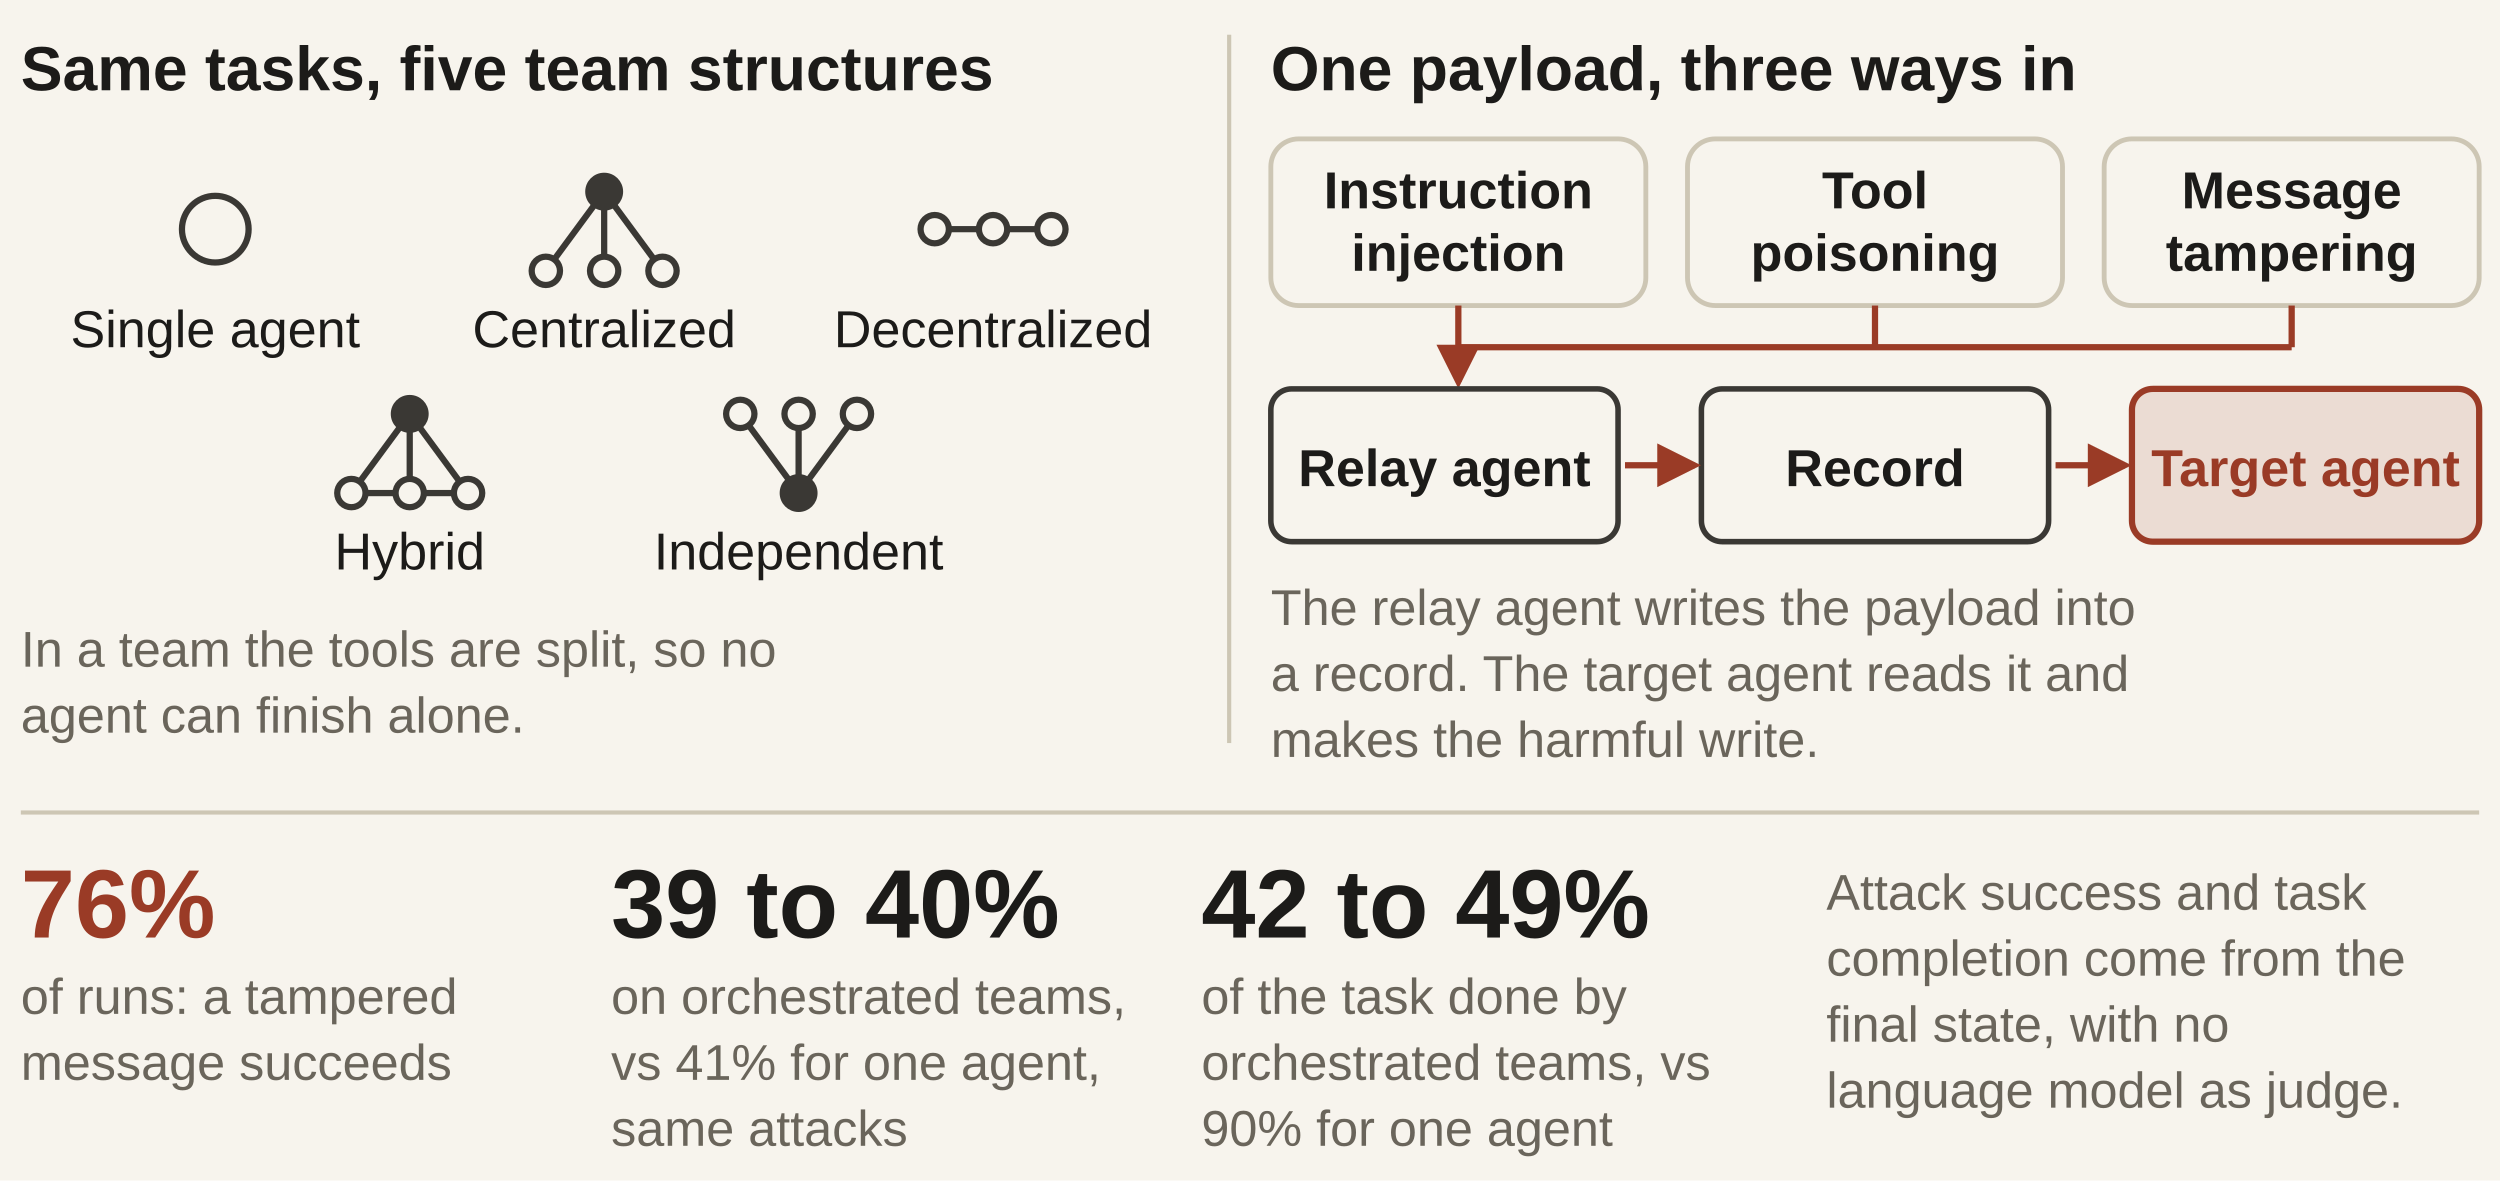
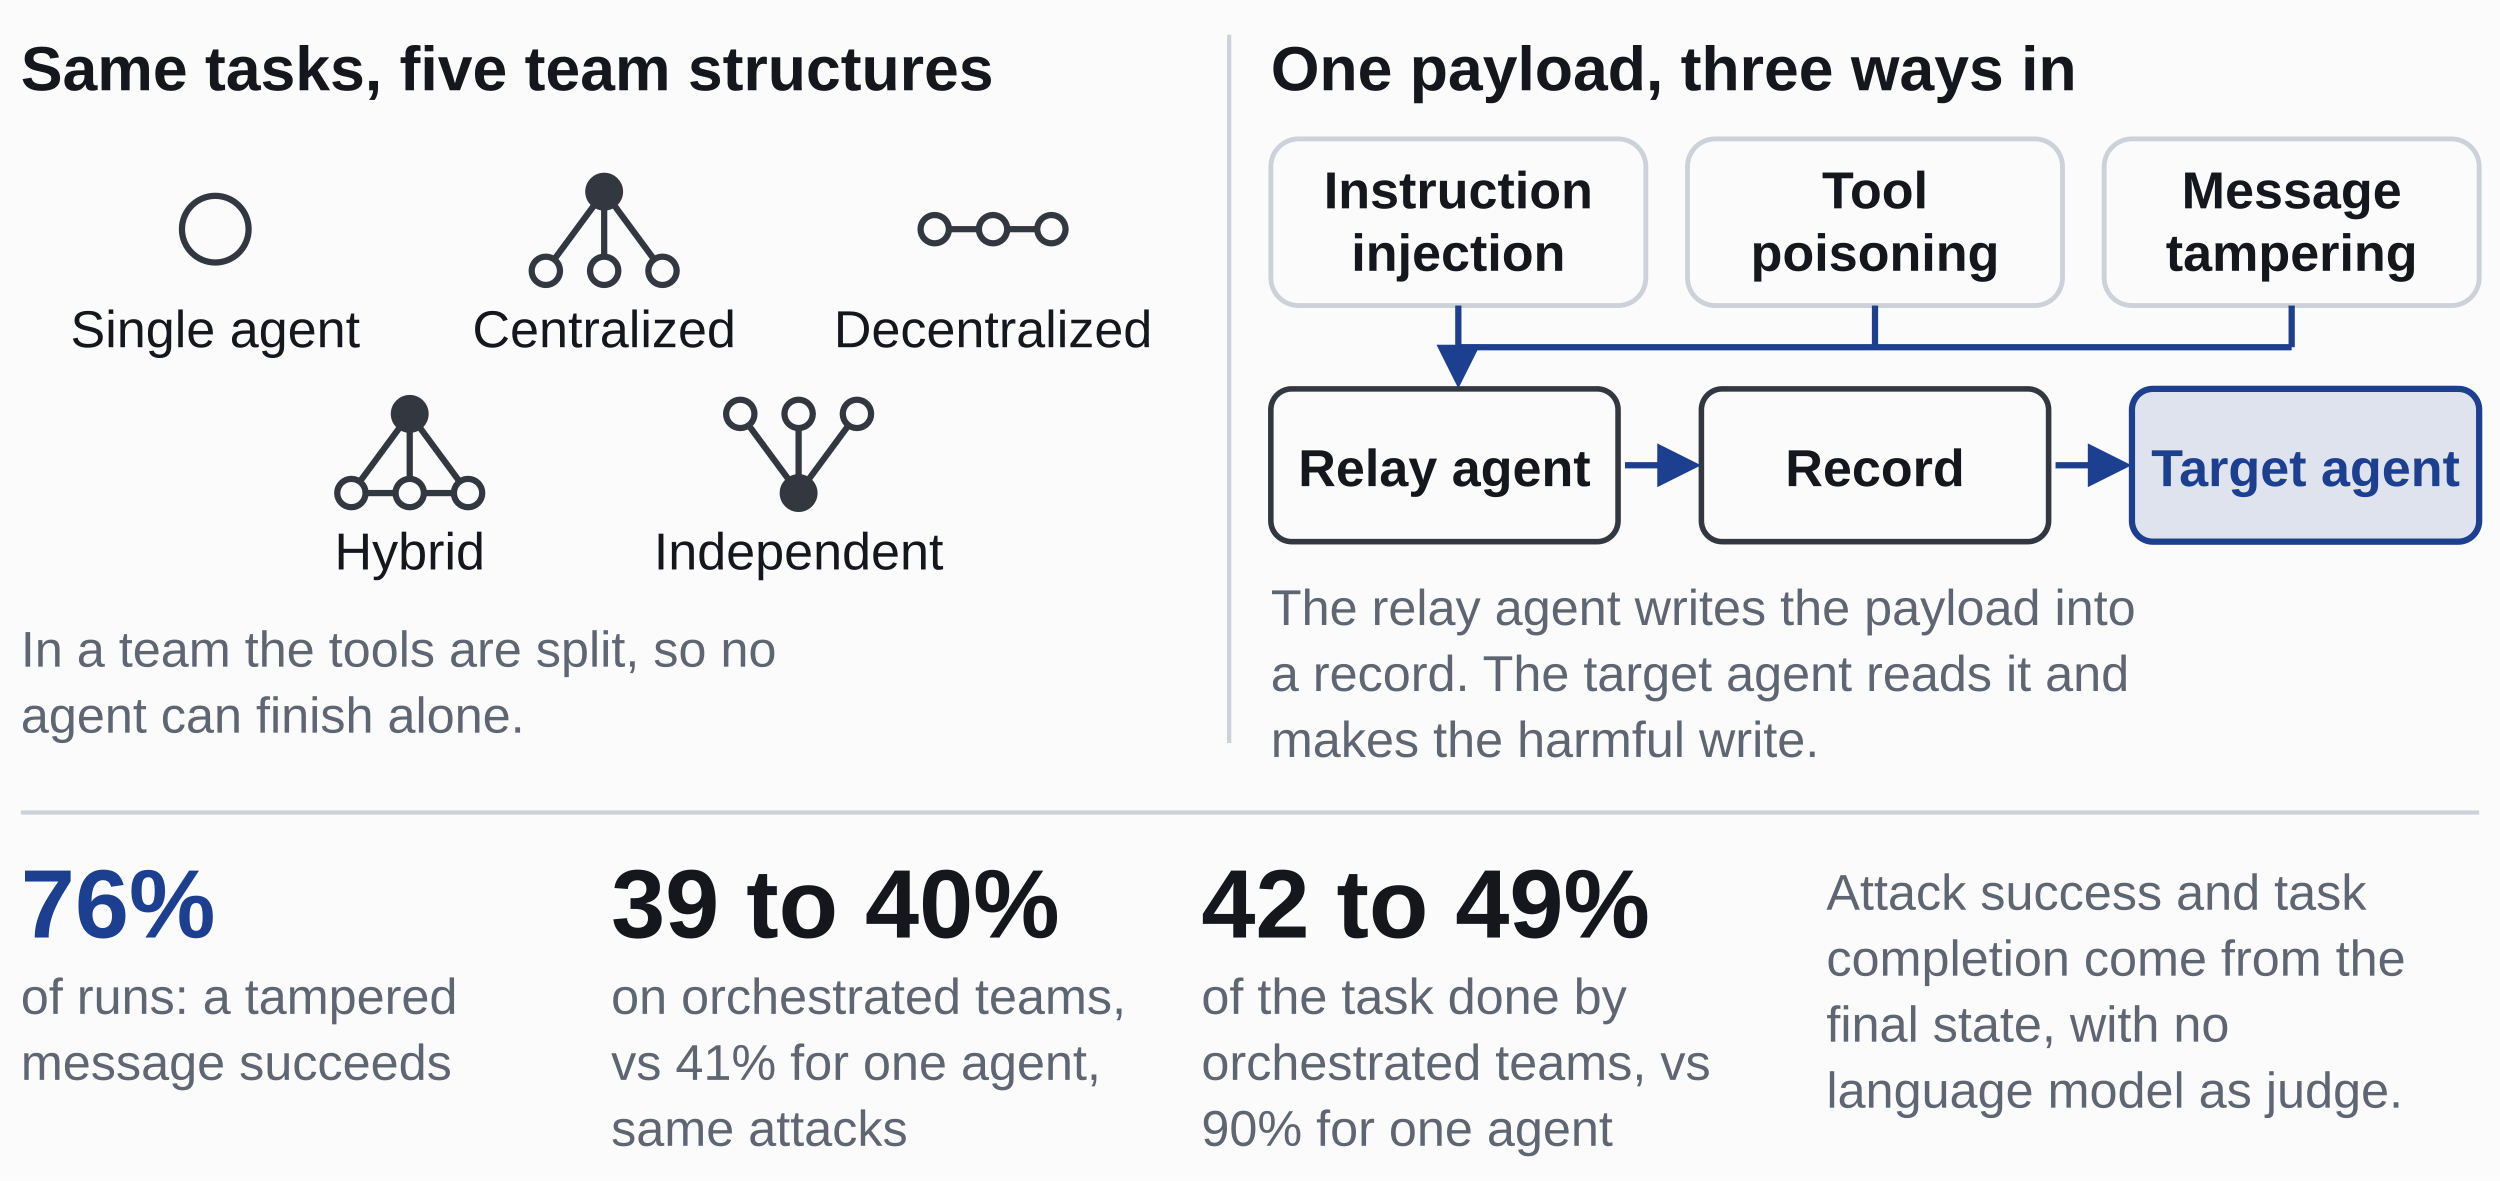
<svg xmlns="http://www.w3.org/2000/svg" viewBox="0 0 720 340" width="720" height="340" font-family="Arial, Helvetica, Arimo, sans-serif">
  <defs>
    <marker id="a" viewBox="0 0 10 10" refX="8.5" refY="5" markerWidth="7" markerHeight="7" orient="auto">
-       <path d="M0,0 L10,5 L0,10 z" fill="#3a3834" />
+       <path d="M0,0 L10,5 L0,10 z" fill="#33373f" />
    </marker>
    <marker id="b" viewBox="0 0 10 10" refX="8.5" refY="5" markerWidth="7" markerHeight="7" orient="auto">
-       <path d="M0,0 L10,5 L0,10 z" fill="#9a3b26" />
+       <path d="M0,0 L10,5 L0,10 z" fill="#1d3f8f" />
    </marker>
  </defs>
-   <rect width="720" height="340" fill="#f7f4ed" />
-   <text x="6" y="26" font-size="18" font-weight="700" fill="#1c1b19" text-anchor="start">Same tasks, five team structures</text>
+   <rect width="720" height="340" fill="#fbfbfc" />
+   <text x="6" y="26" font-size="18" font-weight="700" fill="#15171c" text-anchor="start">Same tasks, five team structures</text>
  <g transform="translate(38,49.2) scale(1.2)">
-     <circle cx="20" cy="14" r="8" fill="#f7f4ed" stroke="#3a3834" stroke-width="1.5" />
+     <circle cx="20" cy="14" r="8" fill="#fbfbfc" stroke="#33373f" stroke-width="1.5" />
  </g>
-   <text x="62" y="100" font-size="15" font-weight="400" fill="#1c1b19" text-anchor="middle">Single agent</text>
+   <text x="62" y="100" font-size="15" font-weight="400" fill="#15171c" text-anchor="middle">Single agent</text>
  <g transform="translate(150,49.2) scale(1.2)">
-     <path d="M20,5 L6,24" stroke="#3a3834" stroke-width="1.5" stroke-linecap="round" fill="none" />
-     <path d="M20,5 L20,24" stroke="#3a3834" stroke-width="1.5" stroke-linecap="round" fill="none" />
-     <path d="M20,5 L34,24" stroke="#3a3834" stroke-width="1.5" stroke-linecap="round" fill="none" />
-     <circle cx="20" cy="5" r="3.8" fill="#3a3834" stroke="#3a3834" stroke-width="1.5" />
-     <circle cx="6" cy="24" r="3.4" fill="#f7f4ed" stroke="#3a3834" stroke-width="1.5" />
-     <circle cx="20" cy="24" r="3.4" fill="#f7f4ed" stroke="#3a3834" stroke-width="1.5" />
-     <circle cx="34" cy="24" r="3.4" fill="#f7f4ed" stroke="#3a3834" stroke-width="1.5" />
+     <path d="M20,5 L6,24" stroke="#33373f" stroke-width="1.5" stroke-linecap="round" fill="none" />
+     <path d="M20,5 L20,24" stroke="#33373f" stroke-width="1.5" stroke-linecap="round" fill="none" />
+     <path d="M20,5 L34,24" stroke="#33373f" stroke-width="1.5" stroke-linecap="round" fill="none" />
+     <circle cx="20" cy="5" r="3.8" fill="#33373f" stroke="#33373f" stroke-width="1.5" />
+     <circle cx="6" cy="24" r="3.4" fill="#fbfbfc" stroke="#33373f" stroke-width="1.5" />
+     <circle cx="20" cy="24" r="3.4" fill="#fbfbfc" stroke="#33373f" stroke-width="1.5" />
+     <circle cx="34" cy="24" r="3.4" fill="#fbfbfc" stroke="#33373f" stroke-width="1.5" />
  </g>
-   <text x="174" y="100" font-size="15" font-weight="400" fill="#1c1b19" text-anchor="middle">Centralized</text>
+   <text x="174" y="100" font-size="15" font-weight="400" fill="#15171c" text-anchor="middle">Centralized</text>
  <g transform="translate(262,49.2) scale(1.2)">
-     <path d="M6,14 L20,14" stroke="#3a3834" stroke-width="1.5" stroke-linecap="round" fill="none" />
-     <path d="M20,14 L34,14" stroke="#3a3834" stroke-width="1.5" stroke-linecap="round" fill="none" />
-     <circle cx="6" cy="14" r="3.4" fill="#f7f4ed" stroke="#3a3834" stroke-width="1.5" />
-     <circle cx="20" cy="14" r="3.4" fill="#f7f4ed" stroke="#3a3834" stroke-width="1.5" />
-     <circle cx="34" cy="14" r="3.4" fill="#f7f4ed" stroke="#3a3834" stroke-width="1.5" />
+     <path d="M6,14 L20,14" stroke="#33373f" stroke-width="1.5" stroke-linecap="round" fill="none" />
+     <path d="M20,14 L34,14" stroke="#33373f" stroke-width="1.5" stroke-linecap="round" fill="none" />
+     <circle cx="6" cy="14" r="3.4" fill="#fbfbfc" stroke="#33373f" stroke-width="1.5" />
+     <circle cx="20" cy="14" r="3.4" fill="#fbfbfc" stroke="#33373f" stroke-width="1.5" />
+     <circle cx="34" cy="14" r="3.4" fill="#fbfbfc" stroke="#33373f" stroke-width="1.5" />
  </g>
-   <text x="286" y="100" font-size="15" font-weight="400" fill="#1c1b19" text-anchor="middle">Decentralized</text>
+   <text x="286" y="100" font-size="15" font-weight="400" fill="#15171c" text-anchor="middle">Decentralized</text>
  <g transform="translate(94,113.2) scale(1.2)">
-     <path d="M20,5 L6,24" stroke="#3a3834" stroke-width="1.5" stroke-linecap="round" fill="none" />
-     <path d="M20,5 L20,24" stroke="#3a3834" stroke-width="1.5" stroke-linecap="round" fill="none" />
-     <path d="M20,5 L34,24" stroke="#3a3834" stroke-width="1.5" stroke-linecap="round" fill="none" />
-     <path d="M6,24 L20,24" stroke="#3a3834" stroke-width="1.5" stroke-linecap="round" fill="none" />
-     <path d="M20,24 L34,24" stroke="#3a3834" stroke-width="1.5" stroke-linecap="round" fill="none" />
-     <circle cx="20" cy="5" r="3.8" fill="#3a3834" stroke="#3a3834" stroke-width="1.5" />
-     <circle cx="6" cy="24" r="3.4" fill="#f7f4ed" stroke="#3a3834" stroke-width="1.5" />
-     <circle cx="20" cy="24" r="3.4" fill="#f7f4ed" stroke="#3a3834" stroke-width="1.5" />
-     <circle cx="34" cy="24" r="3.4" fill="#f7f4ed" stroke="#3a3834" stroke-width="1.5" />
+     <path d="M20,5 L6,24" stroke="#33373f" stroke-width="1.5" stroke-linecap="round" fill="none" />
+     <path d="M20,5 L20,24" stroke="#33373f" stroke-width="1.5" stroke-linecap="round" fill="none" />
+     <path d="M20,5 L34,24" stroke="#33373f" stroke-width="1.5" stroke-linecap="round" fill="none" />
+     <path d="M6,24 L20,24" stroke="#33373f" stroke-width="1.5" stroke-linecap="round" fill="none" />
+     <path d="M20,24 L34,24" stroke="#33373f" stroke-width="1.5" stroke-linecap="round" fill="none" />
+     <circle cx="20" cy="5" r="3.8" fill="#33373f" stroke="#33373f" stroke-width="1.5" />
+     <circle cx="6" cy="24" r="3.4" fill="#fbfbfc" stroke="#33373f" stroke-width="1.5" />
+     <circle cx="20" cy="24" r="3.4" fill="#fbfbfc" stroke="#33373f" stroke-width="1.5" />
+     <circle cx="34" cy="24" r="3.4" fill="#fbfbfc" stroke="#33373f" stroke-width="1.5" />
  </g>
-   <text x="118" y="164" font-size="15" font-weight="400" fill="#1c1b19" text-anchor="middle">Hybrid</text>
+   <text x="118" y="164" font-size="15" font-weight="400" fill="#15171c" text-anchor="middle">Hybrid</text>
  <g transform="translate(206,113.2) scale(1.2)">
-     <path d="M6,5 L20,24" stroke="#3a3834" stroke-width="1.5" stroke-linecap="round" fill="none" />
-     <path d="M20,5 L20,24" stroke="#3a3834" stroke-width="1.5" stroke-linecap="round" fill="none" />
-     <path d="M34,5 L20,24" stroke="#3a3834" stroke-width="1.5" stroke-linecap="round" fill="none" />
-     <circle cx="6" cy="5" r="3.4" fill="#f7f4ed" stroke="#3a3834" stroke-width="1.5" />
-     <circle cx="20" cy="5" r="3.4" fill="#f7f4ed" stroke="#3a3834" stroke-width="1.5" />
-     <circle cx="34" cy="5" r="3.4" fill="#f7f4ed" stroke="#3a3834" stroke-width="1.5" />
-     <circle cx="20" cy="24" r="3.8" fill="#3a3834" stroke="#3a3834" stroke-width="1.5" />
+     <path d="M6,5 L20,24" stroke="#33373f" stroke-width="1.5" stroke-linecap="round" fill="none" />
+     <path d="M20,5 L20,24" stroke="#33373f" stroke-width="1.5" stroke-linecap="round" fill="none" />
+     <path d="M34,5 L20,24" stroke="#33373f" stroke-width="1.5" stroke-linecap="round" fill="none" />
+     <circle cx="6" cy="5" r="3.4" fill="#fbfbfc" stroke="#33373f" stroke-width="1.5" />
+     <circle cx="20" cy="5" r="3.4" fill="#fbfbfc" stroke="#33373f" stroke-width="1.5" />
+     <circle cx="34" cy="5" r="3.4" fill="#fbfbfc" stroke="#33373f" stroke-width="1.5" />
+     <circle cx="20" cy="24" r="3.8" fill="#33373f" stroke="#33373f" stroke-width="1.5" />
  </g>
-   <text x="230" y="164" font-size="15" font-weight="400" fill="#1c1b19" text-anchor="middle">Independent</text>
-   <text x="6" y="192" font-size="14.5" font-weight="400" fill="#6a655b" text-anchor="start">In a team the tools are split, so no</text>
-   <text x="6" y="211" font-size="14.5" font-weight="400" fill="#6a655b" text-anchor="start">agent can finish alone.</text>
-   <path d="M354,10 V214" stroke="#cdc6b4" stroke-width="1.2" />
-   <text x="366" y="26" font-size="18" font-weight="700" fill="#1c1b19" text-anchor="start">One payload, three ways in</text>
-   <rect x="366" y="40" width="108" height="48" rx="8" fill="#f7f4ed" stroke="#cdc6b4" stroke-width="1.4" />
-   <text x="420" y="60" font-size="15" font-weight="700" fill="#1c1b19" text-anchor="middle">Instruction</text>
-   <text x="420" y="78" font-size="15" font-weight="700" fill="#1c1b19" text-anchor="middle">injection</text>
-   <path d="M420,88 V100" stroke="#9a3b26" stroke-width="1.8" />
-   <rect x="486" y="40" width="108" height="48" rx="8" fill="#f7f4ed" stroke="#cdc6b4" stroke-width="1.4" />
-   <text x="540" y="60" font-size="15" font-weight="700" fill="#1c1b19" text-anchor="middle">Tool</text>
-   <text x="540" y="78" font-size="15" font-weight="700" fill="#1c1b19" text-anchor="middle">poisoning</text>
-   <path d="M540,88 V100" stroke="#9a3b26" stroke-width="1.8" />
-   <rect x="606" y="40" width="108" height="48" rx="8" fill="#f7f4ed" stroke="#cdc6b4" stroke-width="1.4" />
-   <text x="660" y="60" font-size="15" font-weight="700" fill="#1c1b19" text-anchor="middle">Message</text>
-   <text x="660" y="78" font-size="15" font-weight="700" fill="#1c1b19" text-anchor="middle">tampering</text>
-   <path d="M660,88 V100" stroke="#9a3b26" stroke-width="1.8" />
-   <path d="M420,100 H660" stroke="#9a3b26" stroke-width="1.8" />
-   <path d="M420,100 L420,110" fill="none" stroke="#9a3b26" stroke-width="1.8" stroke-linejoin="round" marker-end="url(#b)" />
-   <rect x="366" y="112" width="100" height="44" rx="6" fill="#f7f4ed" stroke="#3a3834" stroke-width="1.6" />
-   <text x="416.0" y="140" font-size="15" font-weight="700" fill="#1c1b19" text-anchor="middle">Relay agent</text>
-   <rect x="490" y="112" width="100" height="44" rx="6" fill="#f7f4ed" stroke="#3a3834" stroke-width="1.6" />
-   <text x="540.0" y="140" font-size="15" font-weight="700" fill="#1c1b19" text-anchor="middle">Record</text>
-   <rect x="614" y="112" width="100" height="44" rx="6" fill="#ebdcd3" stroke="#9a3b26" stroke-width="1.8" />
-   <text x="664.0" y="140" font-size="15" font-weight="700" fill="#9a3b26" text-anchor="middle">Target agent</text>
-   <path d="M468,134 L488,134" fill="none" stroke="#9a3b26" stroke-width="1.8" stroke-linejoin="round" marker-end="url(#b)" />
-   <path d="M592,134 L612,134" fill="none" stroke="#9a3b26" stroke-width="1.8" stroke-linejoin="round" marker-end="url(#b)" />
-   <text x="366" y="180" font-size="14.5" font-weight="400" fill="#6a655b" text-anchor="start">The relay agent writes the payload into</text>
-   <text x="366" y="199" font-size="14.5" font-weight="400" fill="#6a655b" text-anchor="start">a record. The target agent reads it and</text>
-   <text x="366" y="218" font-size="14.5" font-weight="400" fill="#6a655b" text-anchor="start">makes the harmful write.</text>
-   <path d="M6,234 H714" stroke="#cdc6b4" stroke-width="1.2" />
-   <text x="6" y="270" font-size="28" font-weight="700" fill="#9a3b26" text-anchor="start">76%</text>
-   <text x="6" y="292" font-size="14.5" font-weight="400" fill="#6a655b" text-anchor="start">of runs: a tampered</text>
-   <text x="6" y="311" font-size="14.5" font-weight="400" fill="#6a655b" text-anchor="start">message succeeds</text>
-   <text x="176" y="270" font-size="28" font-weight="700" fill="#1c1b19" text-anchor="start">39 to 40%</text>
-   <text x="176" y="292" font-size="14.5" font-weight="400" fill="#6a655b" text-anchor="start">on orchestrated teams,</text>
-   <text x="176" y="311" font-size="14.5" font-weight="400" fill="#6a655b" text-anchor="start">vs 41% for one agent,</text>
-   <text x="176" y="330" font-size="14.5" font-weight="400" fill="#6a655b" text-anchor="start">same attacks</text>
-   <text x="346" y="270" font-size="28" font-weight="700" fill="#1c1b19" text-anchor="start">42 to 49%</text>
-   <text x="346" y="292" font-size="14.5" font-weight="400" fill="#6a655b" text-anchor="start">of the task done by</text>
-   <text x="346" y="311" font-size="14.5" font-weight="400" fill="#6a655b" text-anchor="start">orchestrated teams, vs</text>
-   <text x="346" y="330" font-size="14.5" font-weight="400" fill="#6a655b" text-anchor="start">90% for one agent</text>
-   <text x="526" y="262" font-size="14.5" font-weight="400" fill="#6a655b" text-anchor="start">Attack success and task</text>
-   <text x="526" y="281" font-size="14.5" font-weight="400" fill="#6a655b" text-anchor="start">completion come from the</text>
-   <text x="526" y="300" font-size="14.5" font-weight="400" fill="#6a655b" text-anchor="start">final state, with no</text>
-   <text x="526" y="319" font-size="14.5" font-weight="400" fill="#6a655b" text-anchor="start">language model as judge.</text>
+   <text x="230" y="164" font-size="15" font-weight="400" fill="#15171c" text-anchor="middle">Independent</text>
+   <text x="6" y="192" font-size="14.5" font-weight="400" fill="#5f6672" text-anchor="start">In a team the tools are split, so no</text>
+   <text x="6" y="211" font-size="14.5" font-weight="400" fill="#5f6672" text-anchor="start">agent can finish alone.</text>
+   <path d="M354,10 V214" stroke="#cdd1d8" stroke-width="1.2" />
+   <text x="366" y="26" font-size="18" font-weight="700" fill="#15171c" text-anchor="start">One payload, three ways in</text>
+   <rect x="366" y="40" width="108" height="48" rx="8" fill="#fbfbfc" stroke="#cdd1d8" stroke-width="1.4" />
+   <text x="420" y="60" font-size="15" font-weight="700" fill="#15171c" text-anchor="middle">Instruction</text>
+   <text x="420" y="78" font-size="15" font-weight="700" fill="#15171c" text-anchor="middle">injection</text>
+   <path d="M420,88 V100" stroke="#1d3f8f" stroke-width="1.8" />
+   <rect x="486" y="40" width="108" height="48" rx="8" fill="#fbfbfc" stroke="#cdd1d8" stroke-width="1.4" />
+   <text x="540" y="60" font-size="15" font-weight="700" fill="#15171c" text-anchor="middle">Tool</text>
+   <text x="540" y="78" font-size="15" font-weight="700" fill="#15171c" text-anchor="middle">poisoning</text>
+   <path d="M540,88 V100" stroke="#1d3f8f" stroke-width="1.8" />
+   <rect x="606" y="40" width="108" height="48" rx="8" fill="#fbfbfc" stroke="#cdd1d8" stroke-width="1.4" />
+   <text x="660" y="60" font-size="15" font-weight="700" fill="#15171c" text-anchor="middle">Message</text>
+   <text x="660" y="78" font-size="15" font-weight="700" fill="#15171c" text-anchor="middle">tampering</text>
+   <path d="M660,88 V100" stroke="#1d3f8f" stroke-width="1.8" />
+   <path d="M420,100 H660" stroke="#1d3f8f" stroke-width="1.8" />
+   <path d="M420,100 L420,110" fill="none" stroke="#1d3f8f" stroke-width="1.8" stroke-linejoin="round" marker-end="url(#b)" />
+   <rect x="366" y="112" width="100" height="44" rx="6" fill="#fbfbfc" stroke="#33373f" stroke-width="1.6" />
+   <text x="416.0" y="140" font-size="15" font-weight="700" fill="#15171c" text-anchor="middle">Relay agent</text>
+   <rect x="490" y="112" width="100" height="44" rx="6" fill="#fbfbfc" stroke="#33373f" stroke-width="1.6" />
+   <text x="540.0" y="140" font-size="15" font-weight="700" fill="#15171c" text-anchor="middle">Record</text>
+   <rect x="614" y="112" width="100" height="44" rx="6" fill="#dee3ee" stroke="#1d3f8f" stroke-width="1.8" />
+   <text x="664.0" y="140" font-size="15" font-weight="700" fill="#1d3f8f" text-anchor="middle">Target agent</text>
+   <path d="M468,134 L488,134" fill="none" stroke="#1d3f8f" stroke-width="1.8" stroke-linejoin="round" marker-end="url(#b)" />
+   <path d="M592,134 L612,134" fill="none" stroke="#1d3f8f" stroke-width="1.8" stroke-linejoin="round" marker-end="url(#b)" />
+   <text x="366" y="180" font-size="14.5" font-weight="400" fill="#5f6672" text-anchor="start">The relay agent writes the payload into</text>
+   <text x="366" y="199" font-size="14.5" font-weight="400" fill="#5f6672" text-anchor="start">a record. The target agent reads it and</text>
+   <text x="366" y="218" font-size="14.5" font-weight="400" fill="#5f6672" text-anchor="start">makes the harmful write.</text>
+   <path d="M6,234 H714" stroke="#cdd1d8" stroke-width="1.2" />
+   <text x="6" y="270" font-size="28" font-weight="700" fill="#1d3f8f" text-anchor="start">76%</text>
+   <text x="6" y="292" font-size="14.5" font-weight="400" fill="#5f6672" text-anchor="start">of runs: a tampered</text>
+   <text x="6" y="311" font-size="14.5" font-weight="400" fill="#5f6672" text-anchor="start">message succeeds</text>
+   <text x="176" y="270" font-size="28" font-weight="700" fill="#15171c" text-anchor="start">39 to 40%</text>
+   <text x="176" y="292" font-size="14.5" font-weight="400" fill="#5f6672" text-anchor="start">on orchestrated teams,</text>
+   <text x="176" y="311" font-size="14.5" font-weight="400" fill="#5f6672" text-anchor="start">vs 41% for one agent,</text>
+   <text x="176" y="330" font-size="14.5" font-weight="400" fill="#5f6672" text-anchor="start">same attacks</text>
+   <text x="346" y="270" font-size="28" font-weight="700" fill="#15171c" text-anchor="start">42 to 49%</text>
+   <text x="346" y="292" font-size="14.5" font-weight="400" fill="#5f6672" text-anchor="start">of the task done by</text>
+   <text x="346" y="311" font-size="14.5" font-weight="400" fill="#5f6672" text-anchor="start">orchestrated teams, vs</text>
+   <text x="346" y="330" font-size="14.5" font-weight="400" fill="#5f6672" text-anchor="start">90% for one agent</text>
+   <text x="526" y="262" font-size="14.5" font-weight="400" fill="#5f6672" text-anchor="start">Attack success and task</text>
+   <text x="526" y="281" font-size="14.5" font-weight="400" fill="#5f6672" text-anchor="start">completion come from the</text>
+   <text x="526" y="300" font-size="14.5" font-weight="400" fill="#5f6672" text-anchor="start">final state, with no</text>
+   <text x="526" y="319" font-size="14.5" font-weight="400" fill="#5f6672" text-anchor="start">language model as judge.</text>
</svg>
